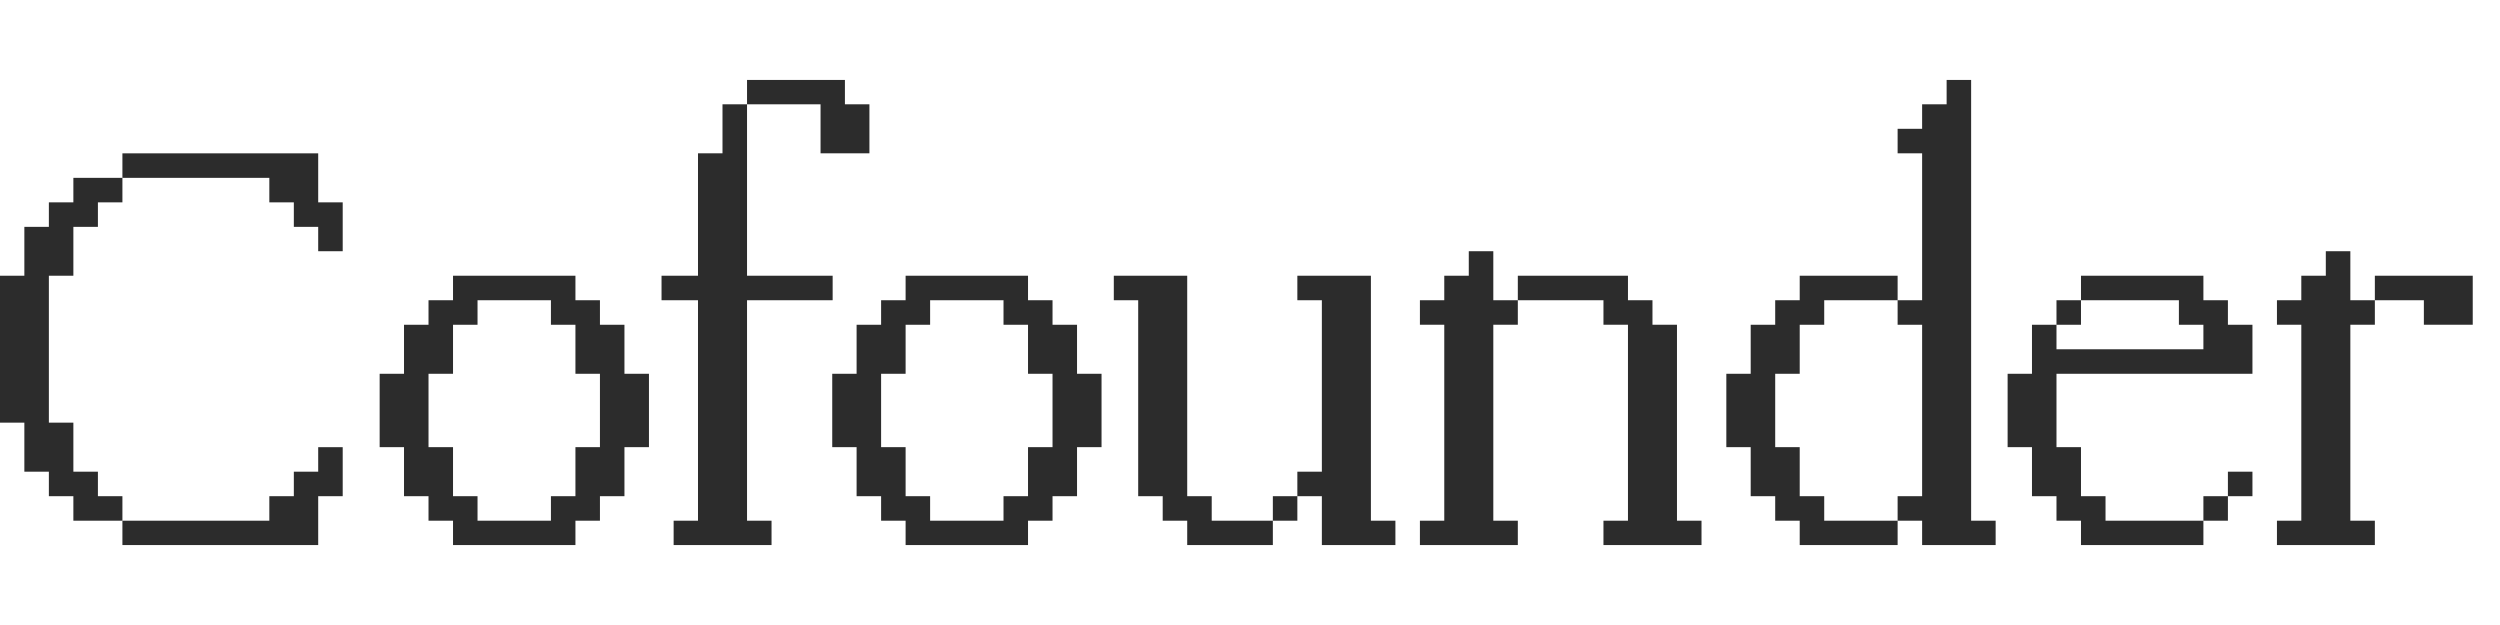
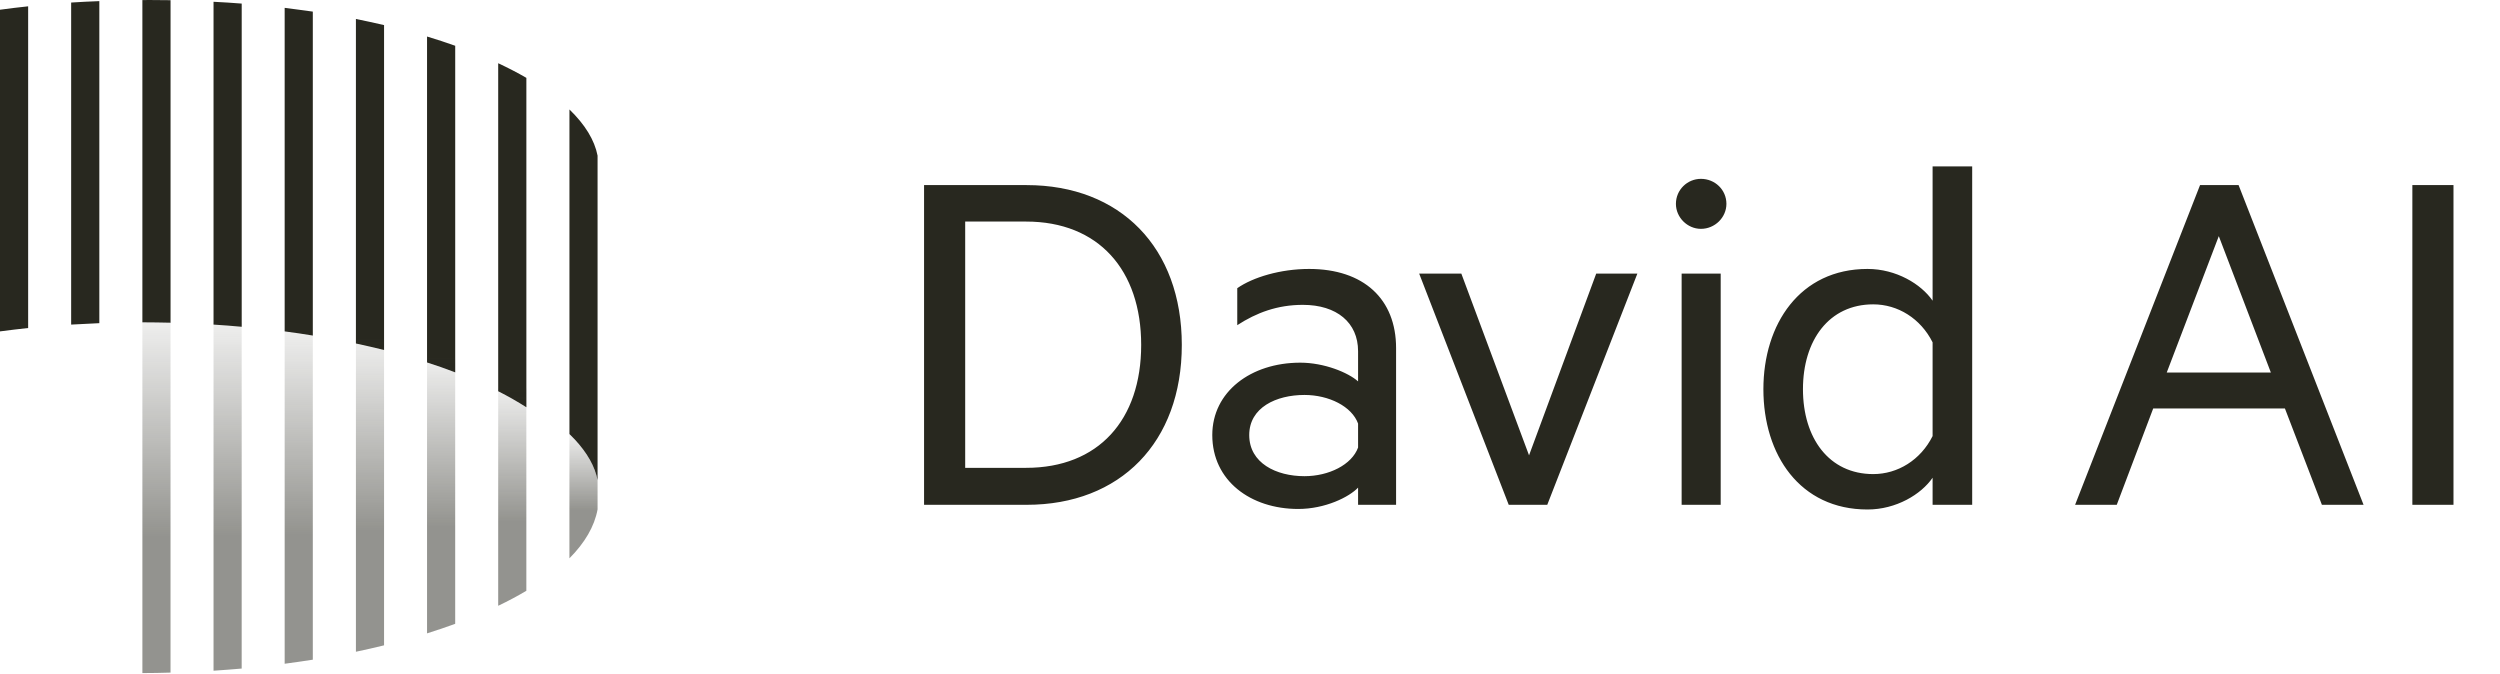
- <svg xmlns="http://www.w3.org/2000/svg" width="120" height="30" viewBox="0 0 86 16" fill="none" style="fill: none !important;">
-   <path d="M81.695 16H78.327V15.162H79.165V8.421H78.327V7.578H79.165V6.735H80.008V5.892H80.852V7.578H81.695V8.421H80.852V15.162H81.695V16ZM85.062 8.421H83.381V7.578H81.695V6.735H85.062V8.421Z" fill="currentColor" style="fill: rgb(44, 44, 44) !important;" />
-   <path d="M75.797 16H71.586V15.162H70.743V14.319H69.9V12.632H69.062V10.108H69.9V8.422H70.743V9.265H75.797V8.422H74.954V7.578H71.586V6.735H75.797V7.578H76.64V8.422H77.484V10.108H70.743V12.632H71.586V14.319H72.43V15.162H75.797V16ZM71.586 8.422H70.743V7.578H71.586V8.422ZM77.484 14.319H76.64V13.476H77.484V14.319ZM76.64 15.162H75.797V14.319H76.64V15.162Z" fill="currentColor" style="fill: rgb(44, 44, 44) !important;" />
-   <path d="M68.65 16H66.121V15.162H65.278V14.319H66.121V8.422H65.278V7.578H66.121V2.524H65.278V1.681H66.121V0.838H66.964V0H67.807V15.162H68.65V16ZM65.278 16H61.91V15.162H61.067V14.319H60.224V12.632H59.386V10.108H60.224V8.422H61.067V7.578H61.91V6.735H65.278V7.578H62.753V8.422H61.91V10.108H61.067V12.632H61.91V14.319H62.753V15.162H65.278V16Z" fill="currentColor" style="fill: rgb(44, 44, 44) !important;" />
-   <path d="M52.213 16H48.845V15.162H49.683V8.421H48.845V7.578H49.683V6.735H50.526V5.892H51.37V7.578H52.213V8.421H51.37V15.162H52.213V16ZM58.532 16H55.159V15.162H56.002V8.421H55.159V7.578H52.213V6.735H56.002V7.578H56.845V8.421H57.688V15.162H58.532V16Z" fill="currentColor" style="fill: rgb(44, 44, 44) !important;" />
-   <path d="M43.786 16H40.84V15.162H39.997V14.319H39.154V7.578H38.315V6.735H40.84V14.319H41.683V15.162H43.786V16ZM48.002 16H45.472V14.319H44.629V13.476H45.472V7.578H44.629V6.735H47.159V15.162H48.002V16ZM44.629 15.162H43.786V14.319H44.629V15.162Z" fill="currentColor" style="fill: rgb(44, 44, 44) !important;" />
-   <path d="M35.364 16H31.153V15.162H30.31V14.319H29.467V12.632H28.629V10.108H29.467V8.422H30.31V7.578H31.153V6.735H35.364V7.578H36.207V8.422H37.05V10.108H37.893V12.632H37.05V14.319H36.207V15.162H35.364V16ZM31.996 15.162H34.521V14.319H35.364V12.632H36.207V10.108H35.364V8.422H34.521V7.578H31.996V8.422H31.153V10.108H30.31V12.632H31.153V14.319H31.996V15.162Z" fill="currentColor" style="fill: rgb(44, 44, 44) !important;" />
-   <path d="M29.908 2.524H28.227V0.838H25.698V0H29.065V0.838H29.908V2.524ZM26.541 16H23.173V15.162H24.011V7.578H22.757V6.735H24.011V2.524H24.854V0.838H25.698V6.735H28.643V7.578H25.698V15.162H26.541V16Z" fill="currentColor" style="fill: rgb(44, 44, 44) !important;" />
-   <path d="M19.795 16H15.584V15.162H14.741V14.319H13.898V12.632H13.06V10.108H13.898V8.422H14.741V7.578H15.584V6.735H19.795V7.578H20.638V8.422H21.481V10.108H22.324V12.632H21.481V14.319H20.638V15.162H19.795V16ZM16.427 15.162H18.952V14.319H19.795V12.632H20.638V10.108H19.795V8.422H18.952V7.578H16.427V8.422H15.584V10.108H14.741V12.632H15.584V14.319H16.427V15.162Z" fill="currentColor" style="fill: rgb(44, 44, 44) !important;" />
-   <path d="M11.789 5.892H10.946V5.054H10.108V4.211H9.265V3.368H4.211V2.525H10.946V4.211H11.789V5.892ZM4.211 15.162H2.524V14.319H1.681V13.476H0.838V11.789H0V6.735H0.838V5.054H1.681V4.211H2.524V3.368H4.211V4.211H3.368V5.054H2.524V6.735H1.681V11.789H2.524V13.476H3.368V14.319H4.211V15.162ZM10.946 16H4.211V15.162H9.265V14.319H10.108V13.476H10.946V12.633H11.789V14.319H10.946V16Z" fill="currentColor" style="fill: rgb(44, 44, 44) !important;" />
+ <svg xmlns="http://www.w3.org/2000/svg" width="104" height="28" viewBox="0 0 104 28" fill="none">
+   <path d="M1.171 0.263C0.777 0.306 0.387 0.35 6.10352e-05 0.405V13.786C0.387 13.735 0.777 13.688 1.171 13.645V0.263Z" fill="#28281F" />
+   <path d="M4.132 13.444V0.047C3.741 0.063 3.347 0.078 2.96 0.106V13.503C3.351 13.48 3.737 13.46 4.132 13.444Z" fill="#28281F" />
+   <path d="M7.095 13.425V0.008C6.794 0.004 6.489 1.52588e-05 6.181 1.52588e-05C6.095 1.52588e-05 6.009 1.52588e-05 5.923 0.004V13.409C6.318 13.409 6.708 13.417 7.095 13.425Z" fill="#28281F" />
+   <path d="M10.055 13.594V0.149C9.672 0.118 9.278 0.094 8.883 0.074V13.503C9.278 13.527 9.668 13.558 10.055 13.594Z" fill="#28281F" />
+   <path d="M13.013 13.959V0.483C12.631 0.428 12.24 0.377 11.842 0.326V13.786C12.24 13.837 12.631 13.896 13.013 13.959Z" fill="#28281F" />
+   <path d="M15.977 14.563V1.044C15.595 0.954 15.208 0.872 14.806 0.789V14.289C15.204 14.375 15.595 14.465 15.977 14.559V14.563Z" fill="#28281F" />
+   <path d="M18.937 15.49V1.904C18.562 1.771 18.171 1.641 17.765 1.519V15.078C18.171 15.207 18.562 15.345 18.937 15.49Z" fill="#28281F" />
+   <path d="M21.897 16.946V3.239C21.538 3.031 21.143 2.826 20.725 2.63V16.275C21.143 16.487 21.534 16.711 21.897 16.942V16.946Z" fill="#28281F" />
+   <path d="M23.689 4.554C24.333 5.178 24.734 5.826 24.859 6.474V19.976C24.75 19.409 24.429 18.842 23.919 18.291L23.689 18.056V4.554Z" fill="#28281F" />
+   <g opacity="0.5">
+     <path d="M7.094 13.409H5.923V28C6.317 28 6.708 27.992 7.094 27.98V13.405V13.409Z" fill="url(#paint0_linear_3209_9228)" />
+     <path d="M10.054 13.425H8.883V27.902C9.277 27.874 9.668 27.847 10.054 27.812V13.429V13.425Z" fill="url(#paint1_linear_3209_9228)" />
+     <path d="M13.013 13.783H11.842V27.612C12.236 27.561 12.63 27.502 13.013 27.443V13.787V13.783Z" fill="url(#paint2_linear_3209_9228)" />
+     <path d="M15.977 14.139H14.806V27.113C15.204 27.03 15.595 26.94 15.977 26.846V14.139Z" fill="url(#paint3_linear_3209_9228)" />
+     <path d="M18.936 14.928H17.765V26.348C18.171 26.222 18.557 26.088 18.936 25.951V14.928Z" fill="url(#paint4_linear_3209_9228)" />
+     <path d="M21.896 16.157H20.725V25.201C21.143 25.001 21.533 24.793 21.896 24.577V16.157Z" fill="url(#paint5_linear_3209_9228)" />
+     <path d="M23.688 18.056C24.332 18.68 24.734 19.328 24.859 19.976V21.193C24.73 21.899 24.328 22.582 23.688 23.226V18.056Z" fill="url(#paint6_linear_3209_9228)" />
+   </g>
+   <path d="M40.152 19.462H42.686C45.697 19.462 47.473 17.469 47.473 14.35C47.473 11.231 45.697 9.217 42.686 9.217H40.152V19.462ZM38.441 21V7.7H42.708C46.607 7.7 49.163 10.3 49.163 14.35C49.163 18.401 46.607 21 42.708 21H38.441ZM56.496 15.866V14.61C56.496 13.419 55.608 12.682 54.2 12.682C53.138 12.682 52.272 13.007 51.47 13.527V11.989C52.12 11.534 53.268 11.188 54.459 11.188C56.734 11.188 58.077 12.444 58.077 14.48V21H56.496V20.285C56.127 20.675 55.131 21.173 54.005 21.173C52.033 21.173 50.431 20.004 50.431 18.098C50.431 16.3 52.033 15.087 54.091 15.087C55.088 15.087 56.084 15.498 56.496 15.866ZM56.496 18.617V17.621C56.236 16.906 55.283 16.43 54.264 16.43C53.095 16.43 51.968 16.95 51.968 18.098C51.968 19.267 53.095 19.809 54.264 19.809C55.283 19.809 56.236 19.332 56.496 18.617ZM64.366 21H62.763L59.038 11.383H60.792L63.608 18.942L66.402 11.383H68.114L64.366 21ZM71.581 11.383V21H69.956V11.383H71.581ZM71.819 8.48C71.819 9.043 71.343 9.52 70.758 9.52C70.195 9.52 69.718 9.043 69.718 8.48C69.718 7.895 70.195 7.44 70.758 7.44C71.343 7.44 71.819 7.895 71.819 8.48ZM80.396 21V19.874C79.92 20.567 78.88 21.195 77.689 21.195C74.873 21.195 73.357 18.921 73.357 16.191C73.357 13.484 74.873 11.188 77.689 11.188C78.88 11.188 79.92 11.816 80.396 12.509V6.921H82.043V21H80.396ZM80.396 18.141V14.242C79.898 13.245 78.945 12.661 77.927 12.661C76.086 12.661 75.003 14.155 75.003 16.191C75.003 18.227 76.086 19.722 77.927 19.722C78.945 19.722 79.898 19.137 80.396 18.141ZM91.522 7.7H93.125L98.324 21H96.591L95.053 16.993H89.573L88.057 21H86.324L91.522 7.7ZM92.302 9.823L90.136 15.498H94.468L92.302 9.823ZM102.065 7.7V21H100.354V7.7H102.065Z" fill="#28281F" />
+   <defs>
+     <linearGradient id="paint0_linear_3209_9228" x1="6.509" y1="11.776" x2="6.509" y2="28" gradientUnits="userSpaceOnUse">
+       <stop stop-color="#28281F" stop-opacity="0" />
+       <stop offset="0.65" stop-color="#28281F" />
+     </linearGradient>
+     <linearGradient id="paint1_linear_3209_9228" x1="9.469" y1="11.809" x2="9.469" y2="27.902" gradientUnits="userSpaceOnUse">
+       <stop stop-color="#28281F" stop-opacity="0" />
+       <stop offset="0.65" stop-color="#28281F" />
+     </linearGradient>
+     <linearGradient id="paint2_linear_3209_9228" x1="12.427" y1="12.238" x2="12.427" y2="27.612" gradientUnits="userSpaceOnUse">
+       <stop stop-color="#28281F" stop-opacity="0" />
+       <stop offset="0.65" stop-color="#28281F" />
+     </linearGradient>
+     <linearGradient id="paint3_linear_3209_9228" x1="15.392" y1="12.691" x2="15.392" y2="27.113" gradientUnits="userSpaceOnUse">
+       <stop stop-color="#28281F" stop-opacity="0" />
+       <stop offset="0.65" stop-color="#28281F" />
+     </linearGradient>
+     <linearGradient id="paint4_linear_3209_9228" x1="18.35" y1="13.653" x2="18.35" y2="26.348" gradientUnits="userSpaceOnUse">
+       <stop stop-color="#28281F" stop-opacity="0" />
+       <stop offset="0.65" stop-color="#28281F" />
+     </linearGradient>
+     <linearGradient id="paint5_linear_3209_9228" x1="21.311" y1="15.147" x2="21.311" y2="25.201" gradientUnits="userSpaceOnUse">
+       <stop stop-color="#28281F" stop-opacity="0" />
+       <stop offset="0.65" stop-color="#28281F" />
+     </linearGradient>
+     <linearGradient id="paint6_linear_3209_9228" x1="24.273" y1="17.479" x2="24.273" y2="23.226" gradientUnits="userSpaceOnUse">
+       <stop stop-color="#28281F" stop-opacity="0" />
+       <stop offset="0.65" stop-color="#28281F" />
+     </linearGradient>
+   </defs>
</svg>
